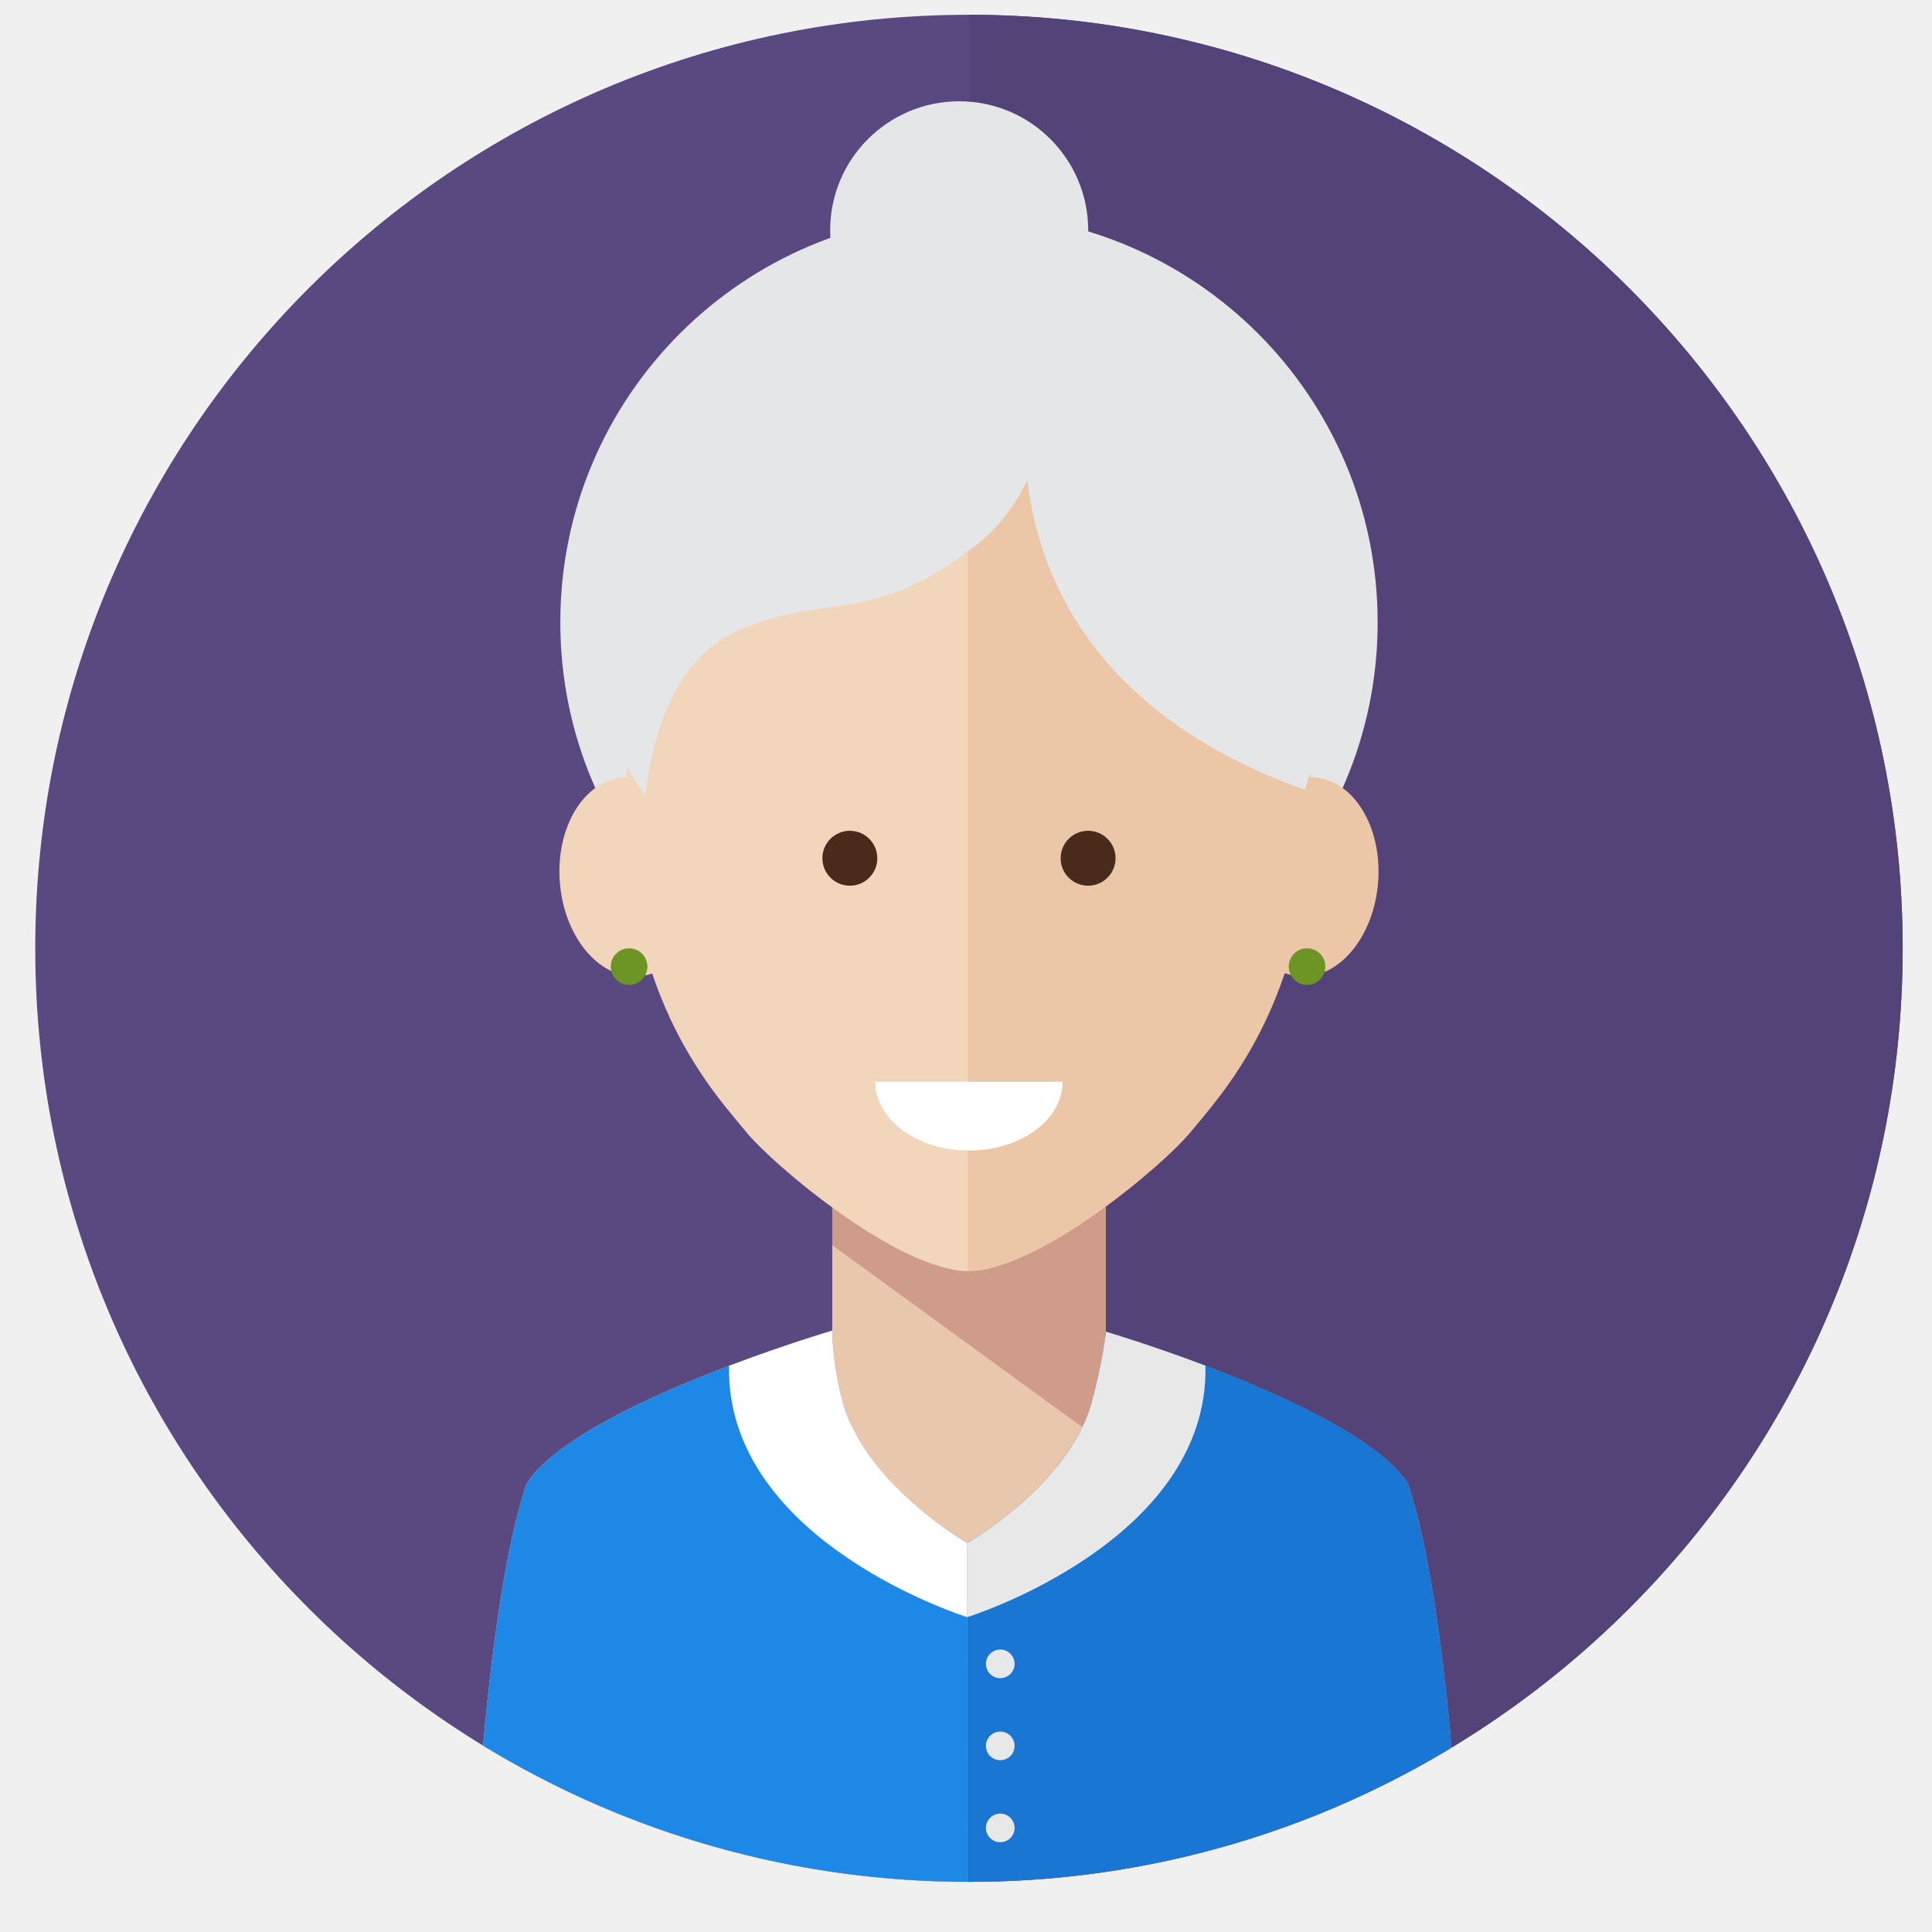
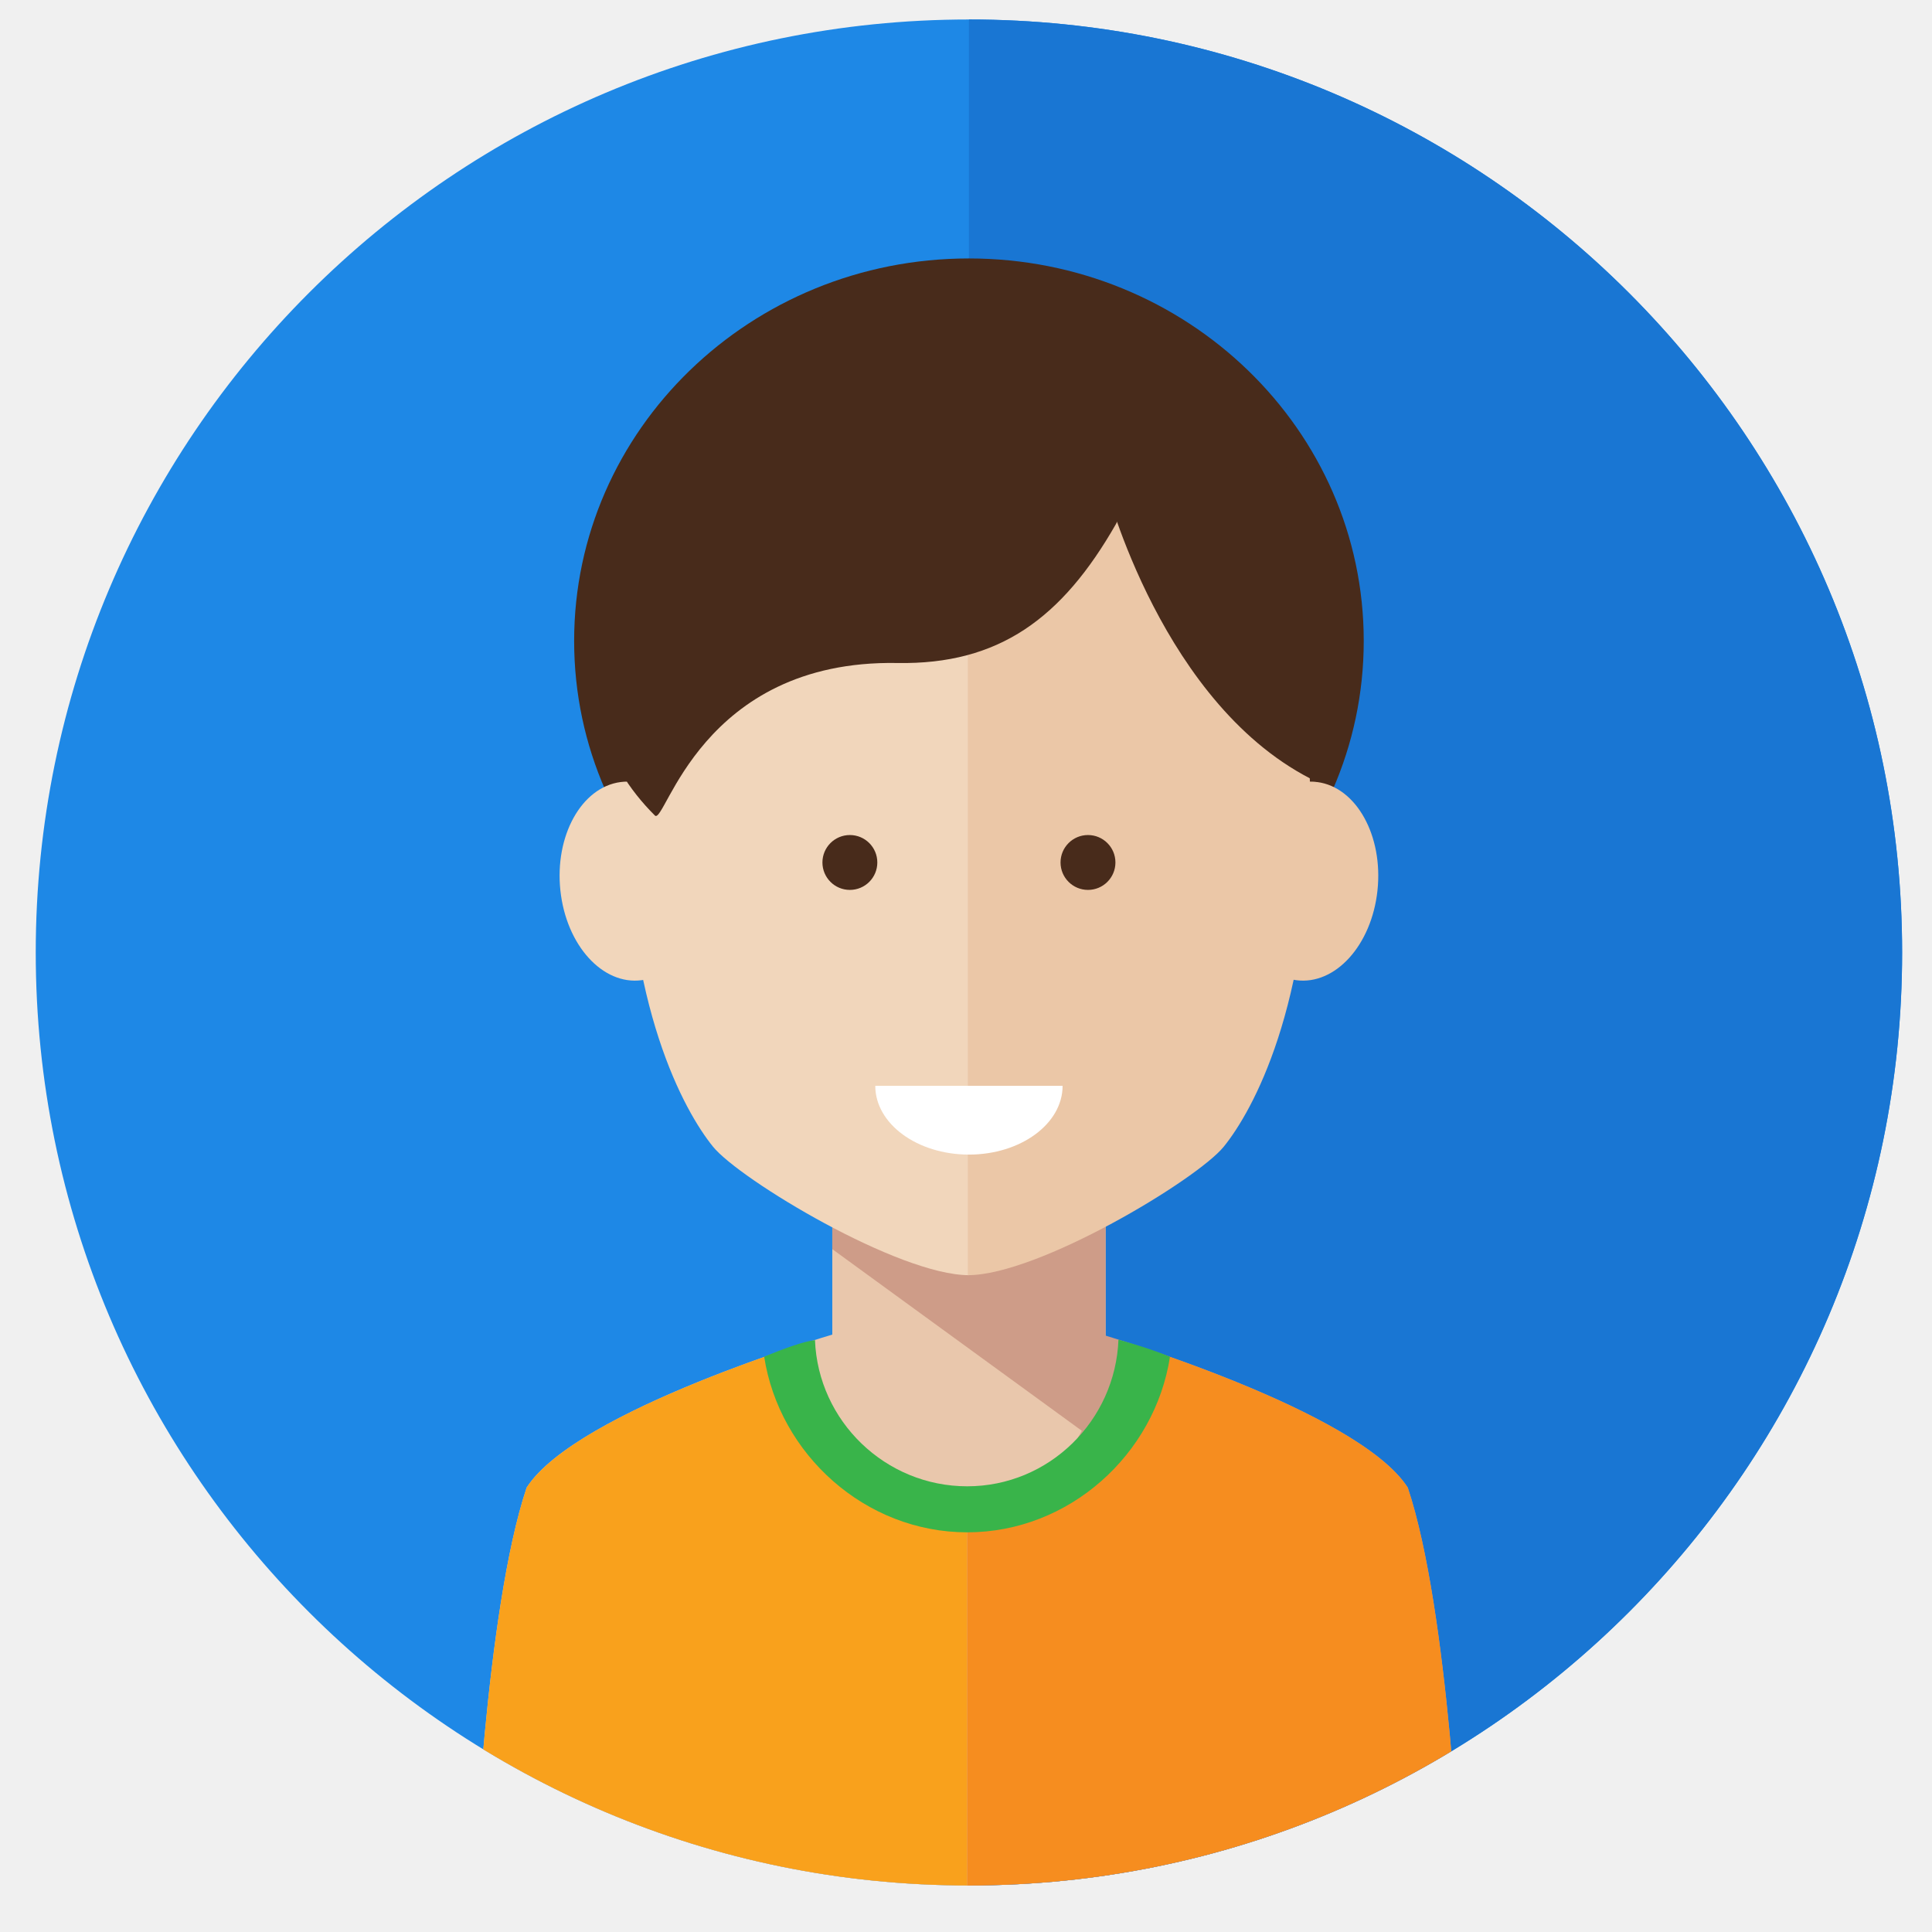
- <svg xmlns="http://www.w3.org/2000/svg" xmlns:xlink="http://www.w3.org/1999/xlink" width="255px" height="255px" viewBox="0 0 255 255" version="1.1">
+ <svg xmlns="http://www.w3.org/2000/svg" xmlns:xlink="http://www.w3.org/1999/xlink" width="253px" height="253px" viewBox="0 0 253 253" version="1.1">
  <defs>
-     <path id="path-1" d="M246.956,123.281 C246.956,55.231 191.782,0.067 123.717,0.067 C55.657,0.067 0.481,55.231 0.481,123.281 C0.481,191.333 55.657,246.496 123.717,246.496 C191.782,246.496 246.956,191.333 246.956,123.281" />
+     <path id="path-1" d="M245.035,122.847 C245.035,55.369 190.323,0.668 122.832,0.668 C55.342,0.668 0.631,55.369 0.631,122.847 C0.631,190.324 55.342,245.026 122.832,245.026 C190.323,245.026 245.035,190.324 245.035,122.847" />
  </defs>
  <g id="Smartphone" stroke="none" stroke-width="1" fill="none" fill-rule="evenodd">
-     <g id="avatars_profile" transform="translate(-2493, 0)">
-       <g id="img_profile_avatar_09" transform="translate(2496, 1.881356)">
-         <path d="M248.131,123.283 C248.131,55.234 192.955,0.068 124.892,0.068 C56.83,0.068 1.653,55.234 1.653,123.283 C1.653,191.333 56.83,246.496 124.892,246.496 C192.955,246.496 248.131,191.333 248.131,123.283" id="Fill-176" fill="#5A4980" />
-         <path d="M248.131,123.283 C248.131,55.234 192.955,0.068 124.892,0.068 L124.892,246.496 C192.955,246.496 248.131,191.333 248.131,123.283" id="Fill-177" fill="#534378" />
-         <g id="Group-203" transform="translate(1.173066, 0)">
+     <g id="avatars_profile" transform="translate(-1558, -1)">
+       <g id="img_profile_avatar_06" transform="translate(1560, 2.881356)">
+         <path d="M247.088,122.849 C247.088,55.371 192.375,0.67 124.885,0.67 C57.393,0.67 2.68,55.371 2.68,122.849 C2.68,190.326 57.393,245.026 124.885,245.026 C192.375,245.026 247.088,190.326 247.088,122.849" id="Fill-25" fill="#1E88E6" />
+         <path d="M247.088,122.849 C247.088,55.371 192.375,0.67 124.885,0.67 L124.885,245.026 C192.375,245.026 247.088,190.326 247.088,122.849" id="Fill-26" fill="#1976D3" />
+         <g id="Group-45" transform="translate(2.05192, 0)">
          <mask id="mask-2" fill="white">
            <use xlink:href="#path-1" />
          </mask>
-           <g id="Clip-179" />
-           <path d="M141.766,195.465 L123.491,246.714 L105.674,195.465 L105.674,155.899 L141.766,155.899 L141.766,195.465" id="Fill-178" fill="#E9C7AC" mask="url(#mask-2)" />
-           <path d="M141.766,188.733 L105.674,162.459 L105.674,155.899 L141.766,155.899 L141.766,188.733" id="Fill-180" fill="#CE9C88" mask="url(#mask-2)" />
-           <path d="M123.491,246.714 L123.491,197.431 C123.491,197.431 110.026,194.093 107.06,183.189 C105.633,177.948 105.674,173.745 105.674,173.745 C105.674,173.745 71.884,183.684 65.312,193.953 C59.844,210.231 58.343,246.714 58.343,246.714 L123.491,246.714" id="Fill-181" fill="#E9C7AC" mask="url(#mask-2)" />
-           <path d="M123.491,246.714 L123.491,201.78 C123.491,201.78 136.953,194.093 139.924,183.189 C141.349,177.948 141.309,173.745 141.309,173.745 C141.309,173.745 175.099,183.684 181.671,193.953 C187.14,210.231 188.64,246.714 188.64,246.714 L123.491,246.714" id="Fill-182" fill="#CE9C88" mask="url(#mask-2)" />
-           <path d="M123.491,246.714 L123.491,201.78 C123.491,201.78 110.026,194.093 107.06,183.189 C105.633,177.948 105.674,173.745 105.674,173.745 C105.674,173.745 71.884,183.684 65.312,193.953 C59.844,210.231 58.343,246.714 58.343,246.714 L123.491,246.714" id="Fill-183" fill="#1E88E6" mask="url(#mask-2)" />
-           <path d="M123.491,246.714 L123.491,201.78 C123.491,201.78 136.953,194.093 139.924,183.189 C141.349,177.948 141.803,173.891 141.803,173.891 C141.803,173.891 175.099,183.684 181.671,193.953 C187.14,210.231 188.64,246.714 188.64,246.714 L123.491,246.714" id="Fill-184" fill="#1976D3" mask="url(#mask-2)" />
-           <path d="M139.456,28.512 C139.456,19.11 131.832,11.488 122.428,11.488 C113.023,11.488 105.4,19.11 105.4,28.512 C105.4,37.916 113.023,45.536 122.428,45.536 C131.832,45.536 139.456,37.916 139.456,28.512" id="Fill-185" fill="#E5E6E7" mask="url(#mask-2)" />
-           <path d="M177.659,80.258 C177.659,50.475 153.508,26.331 123.719,26.331 C93.929,26.331 69.78,50.475 69.78,80.258 C69.78,110.042 93.929,134.186 123.719,134.186 C153.508,134.186 177.659,110.042 177.659,80.258" id="Fill-186" fill="#E5E6E7" mask="url(#mask-2)" />
-           <path d="M123.719,49.441 C106.196,49.441 78.484,59.093 78.484,104.317 C78.484,130.429 90.438,142.742 94.267,147.473 C97.793,151.828 114.427,165.901 123.719,165.901 L123.719,49.441" id="Fill-187" fill="#F1D6BB" mask="url(#mask-2)" />
-           <path d="M69.766,115.101 C68.993,107.875 72.548,101.463 77.702,100.778 C82.861,100.092 87.666,105.395 88.439,112.621 C89.213,119.846 85.656,126.256 80.502,126.941 C75.345,127.627 70.54,122.326 69.766,115.101" id="Fill-188" fill="#F1D6BB" mask="url(#mask-2)" />
-           <path d="M123.577,49.441 C141.1,49.441 168.812,59.093 168.812,104.317 C168.812,130.429 156.857,142.742 153.027,147.473 C149.505,151.828 132.869,165.901 123.577,165.901 L123.577,49.441" id="Fill-189" fill="#EBC7A7" mask="url(#mask-2)" />
-           <path d="M177.672,115.101 C178.446,107.875 174.89,101.463 169.737,100.778 C164.578,100.092 159.773,105.395 158.999,112.621 C158.226,119.846 161.781,126.256 166.937,126.941 C172.094,127.627 176.899,122.326 177.672,115.101" id="Fill-190" fill="#EBC7A7" mask="url(#mask-2)" />
-           <path d="M123.719,149.973 C130.551,149.973 136.088,145.911 136.088,140.897 L111.351,140.897 C111.351,145.911 116.887,149.973 123.719,149.973" id="Fill-191" fill="#FFFFFF" mask="url(#mask-2)" />
-           <path d="M132.149,45.922 C132.149,45.922 121.48,85.715 168.061,102.376 C179.222,65.949 158.832,42.189 132.149,45.922" id="Fill-192" fill="#E5E6E7" mask="url(#mask-2)" />
-           <path d="M143.066,111.396 C143.066,113.396 141.444,115.02 139.441,115.02 C137.439,115.02 135.817,113.396 135.817,111.396 C135.817,109.395 137.439,107.772 139.441,107.772 C141.444,107.772 143.066,109.395 143.066,111.396" id="Fill-193" fill="#482B1B" mask="url(#mask-2)" />
-           <path d="M111.621,111.396 C111.621,113.396 109.999,115.02 107.996,115.02 C105.994,115.02 104.372,113.396 104.372,111.396 C104.372,109.395 105.994,107.772 107.996,107.772 C109.999,107.772 111.621,109.395 111.621,111.396" id="Fill-194" fill="#482B1B" mask="url(#mask-2)" />
-           <path d="M123.124,35.214 C122.285,35.106 121.408,35.032 120.467,35.024 C120.467,35.024 90.867,37.24 82.632,75.782 C78.677,78.747 71.429,90.277 80.983,103.123 C82.3,92.252 86.284,84.378 93.174,81.38 C105.4,76.063 110.434,81.004 124.602,70.134 C132.876,63.785 135.85,51.022 134.02,43.887 C130.729,35.024 122.328,35.356 123.124,35.214" id="Fill-195" fill="#E5E6E7" mask="url(#mask-2)" />
-           <path d="M170.758,125.699 C170.758,127.034 169.676,128.116 168.341,128.116 C167.005,128.116 165.924,127.034 165.924,125.699 C165.924,124.364 167.005,123.283 168.341,123.283 C169.676,123.283 170.758,124.364 170.758,125.699" id="Fill-196" fill="#6C9525" mask="url(#mask-2)" />
-           <path d="M81.275,125.699 C81.275,127.034 80.193,128.116 78.858,128.116 C77.523,128.116 76.441,127.034 76.441,125.699 C76.441,124.364 77.523,123.283 78.858,123.283 C80.193,123.283 81.275,124.364 81.275,125.699" id="Fill-197" fill="#6C9525" mask="url(#mask-2)" />
-           <path d="M129.739,217.727 C129.739,218.771 128.892,219.617 127.848,219.617 C126.804,219.617 125.957,218.771 125.957,217.727 C125.957,216.685 126.804,215.838 127.848,215.838 C128.892,215.838 129.739,216.685 129.739,217.727" id="Fill-198" fill="#E8E8E8" mask="url(#mask-2)" />
-           <path d="M129.739,228.554 C129.739,229.598 128.892,230.444 127.848,230.444 C126.804,230.444 125.957,229.598 125.957,228.554 C125.957,227.512 126.804,226.665 127.848,226.665 C128.892,226.665 129.739,227.512 129.739,228.554" id="Fill-199" fill="#E8E8E8" mask="url(#mask-2)" />
-           <path d="M129.739,239.381 C129.739,240.425 128.892,241.271 127.848,241.271 C126.804,241.271 125.957,240.425 125.957,239.381 C125.957,238.337 126.804,237.491 127.848,237.491 C128.892,237.491 129.739,238.337 129.739,239.381" id="Fill-200" fill="#E8E8E8" mask="url(#mask-2)" />
-           <path d="M141.803,173.891 C141.803,173.891 141.349,177.948 139.924,183.189 C136.953,194.093 123.491,201.78 123.491,201.78 L123.491,211.562 C123.491,211.562 155.408,201.63 154.935,178.37 C147.656,175.616 141.803,173.891 141.803,173.891" id="Fill-201" fill="#E8E8E8" mask="url(#mask-2)" />
-           <path d="M123.34,201.69 C122.073,200.938 113.222,195.474 108.882,187.578 C108.117,186.184 107.476,184.722 107.058,183.189 C107.048,183.151 107.039,183.113 107.031,183.076 C105.636,177.889 105.674,173.745 105.674,173.745 C105.674,173.745 99.568,175.542 92.049,178.395 C91.598,201.638 123.491,211.562 123.491,211.562 L123.491,201.78 C123.491,201.78 123.439,201.749 123.34,201.69" id="Fill-202" fill="#FFFFFF" mask="url(#mask-2)" />
+           <g id="Clip-28" />
+           <path d="M140.727,194.424 L122.606,245.243 L104.938,194.424 L104.938,155.189 L140.727,155.189 L140.727,194.424" id="Fill-27" fill="#E9C7AC" mask="url(#mask-2)" />
+           <path d="M140.727,187.748 L104.938,161.695 L104.938,155.189 L140.727,155.189 L140.727,187.748" id="Fill-29" fill="#CE9C88" mask="url(#mask-2)" />
+           <path d="M122.606,245.243 L122.606,196.373 C122.606,196.373 109.254,193.064 106.312,182.252 C104.898,177.055 104.938,172.885 104.938,172.885 C104.938,172.885 71.434,182.743 64.915,192.924 C59.494,209.065 58.006,245.243 58.006,245.243 L122.606,245.243" id="Fill-30" fill="#E9C7AC" mask="url(#mask-2)" />
+           <path d="M122.606,245.243 L122.606,196.373 C122.606,196.373 135.956,193.064 138.901,182.252 C140.314,177.055 140.274,172.885 140.274,172.885 C140.274,172.885 173.779,182.743 180.297,192.924 C185.72,209.065 187.208,245.243 187.208,245.243 L122.606,245.243" id="Fill-31" fill="#CE9C88" mask="url(#mask-2)" />
+           <path d="M122.606,245.243 L122.606,196.373 C122.606,196.373 101.877,192.94 99.398,174.652 C89.596,177.936 69.769,185.342 64.915,192.924 C59.494,209.065 58.006,245.243 58.006,245.243 L122.606,245.243" id="Fill-32" fill="#F9A11C" mask="url(#mask-2)" />
+           <path d="M122.606,245.243 L122.606,196.373 C122.606,196.373 142.737,194.133 146.48,174.876 C156.488,178.266 175.549,185.509 180.297,192.924 C185.72,209.065 187.208,245.243 187.208,245.243 L122.606,245.243" id="Fill-33" fill="#F68D1F" mask="url(#mask-2)" />
+           <path d="M174.533,82.049 C174.533,54.388 151.384,31.962 122.833,31.962 C94.28,31.962 71.133,54.388 71.133,82.049 C71.133,109.711 94.28,132.136 122.833,132.136 C151.384,132.136 174.533,109.711 174.533,82.049" id="Fill-34" fill="#482B1B" mask="url(#mask-2)" />
+           <path d="M122.833,49.628 C105.457,49.628 77.977,59.197 77.977,104.043 C77.977,129.935 85.517,143.581 89.314,148.274 C92.811,152.59 113.617,165.107 122.833,165.107 L122.833,49.628" id="Fill-35" fill="#F1D6BB" mask="url(#mask-2)" />
+           <path d="M69.333,114.736 C68.566,107.571 72.092,101.211 77.202,100.532 C82.317,99.853 87.082,105.111 87.849,112.277 C88.616,119.439 85.09,125.797 79.978,126.477 C74.864,127.157 70.1,121.899 69.333,114.736" id="Fill-36" fill="#F1D6BB" mask="url(#mask-2)" />
+           <path d="M122.691,49.628 C140.067,49.628 167.546,59.197 167.546,104.043 C167.546,129.935 160.005,143.581 156.206,148.274 C152.714,152.59 131.905,165.107 122.691,165.107 L122.691,49.628" id="Fill-37" fill="#EBC7A7" mask="url(#mask-2)" />
+           <path d="M176.331,114.736 C177.099,107.571 173.572,101.211 168.463,100.532 C163.348,99.853 158.583,105.111 157.817,112.277 C157.049,119.439 160.574,125.797 165.687,126.477 C170.801,127.157 175.565,121.899 176.331,114.736" id="Fill-38" fill="#EBC7A7" mask="url(#mask-2)" />
+           <path d="M122.833,149.315 C129.608,149.315 135.097,145.285 135.097,140.313 L110.568,140.313 C110.568,145.285 116.059,149.315 122.833,149.315" id="Fill-39" fill="#FFFFFF" mask="url(#mask-2)" />
+           <path d="M120.304,36.725 C88.554,36.725 78.901,63.675 78.901,76.084 C70.35,87.601 75.018,98.268 81.709,104.913 C83.062,106.255 87.641,84.487 113.448,84.94 C126.769,85.174 135.038,79.074 142.084,66.742 C150.785,50.228 139.926,36.725 120.304,36.725" id="Fill-40" fill="#482B1B" mask="url(#mask-2)" />
+           <path d="M140.727,61.672 C140.727,61.672 148.145,90.851 168.463,100.532 C172.079,74.302 174.215,79.827 168.463,66.013 C162.711,52.2 140.727,41.941 140.727,41.941 L140.727,61.672" id="Fill-41" fill="#482B1B" mask="url(#mask-2)" />
+           <path d="M142.016,111.061 C142.016,113.046 140.408,114.654 138.422,114.654 C136.437,114.654 134.828,113.046 134.828,111.061 C134.828,109.077 136.437,107.468 138.422,107.468 C140.408,107.468 142.016,109.077 142.016,111.061" id="Fill-42" fill="#482B1B" mask="url(#mask-2)" />
+           <path d="M110.835,111.061 C110.835,113.046 109.227,114.654 107.241,114.654 C105.256,114.654 103.647,113.046 103.647,111.061 C103.647,109.077 105.256,107.468 107.241,107.468 C109.227,107.468 110.835,109.077 110.835,111.061" id="Fill-43" fill="#482B1B" mask="url(#mask-2)" />
+           <path d="M96.018,175.777 C98.002,188.572 109.252,198.78 122.606,198.78 C135.958,198.78 147.176,188.588 149.16,175.793 C146.478,174.696 144.087,174.027 142.413,173.551 C142.006,184.165 133.321,192.753 122.606,192.753 C111.891,192.753 103.08,184.219 102.672,173.605 C101.112,173.808 98.703,174.681 96.018,175.777" id="Fill-44" fill="#39B44A" mask="url(#mask-2)" />
        </g>
      </g>
    </g>
  </g>
</svg>
